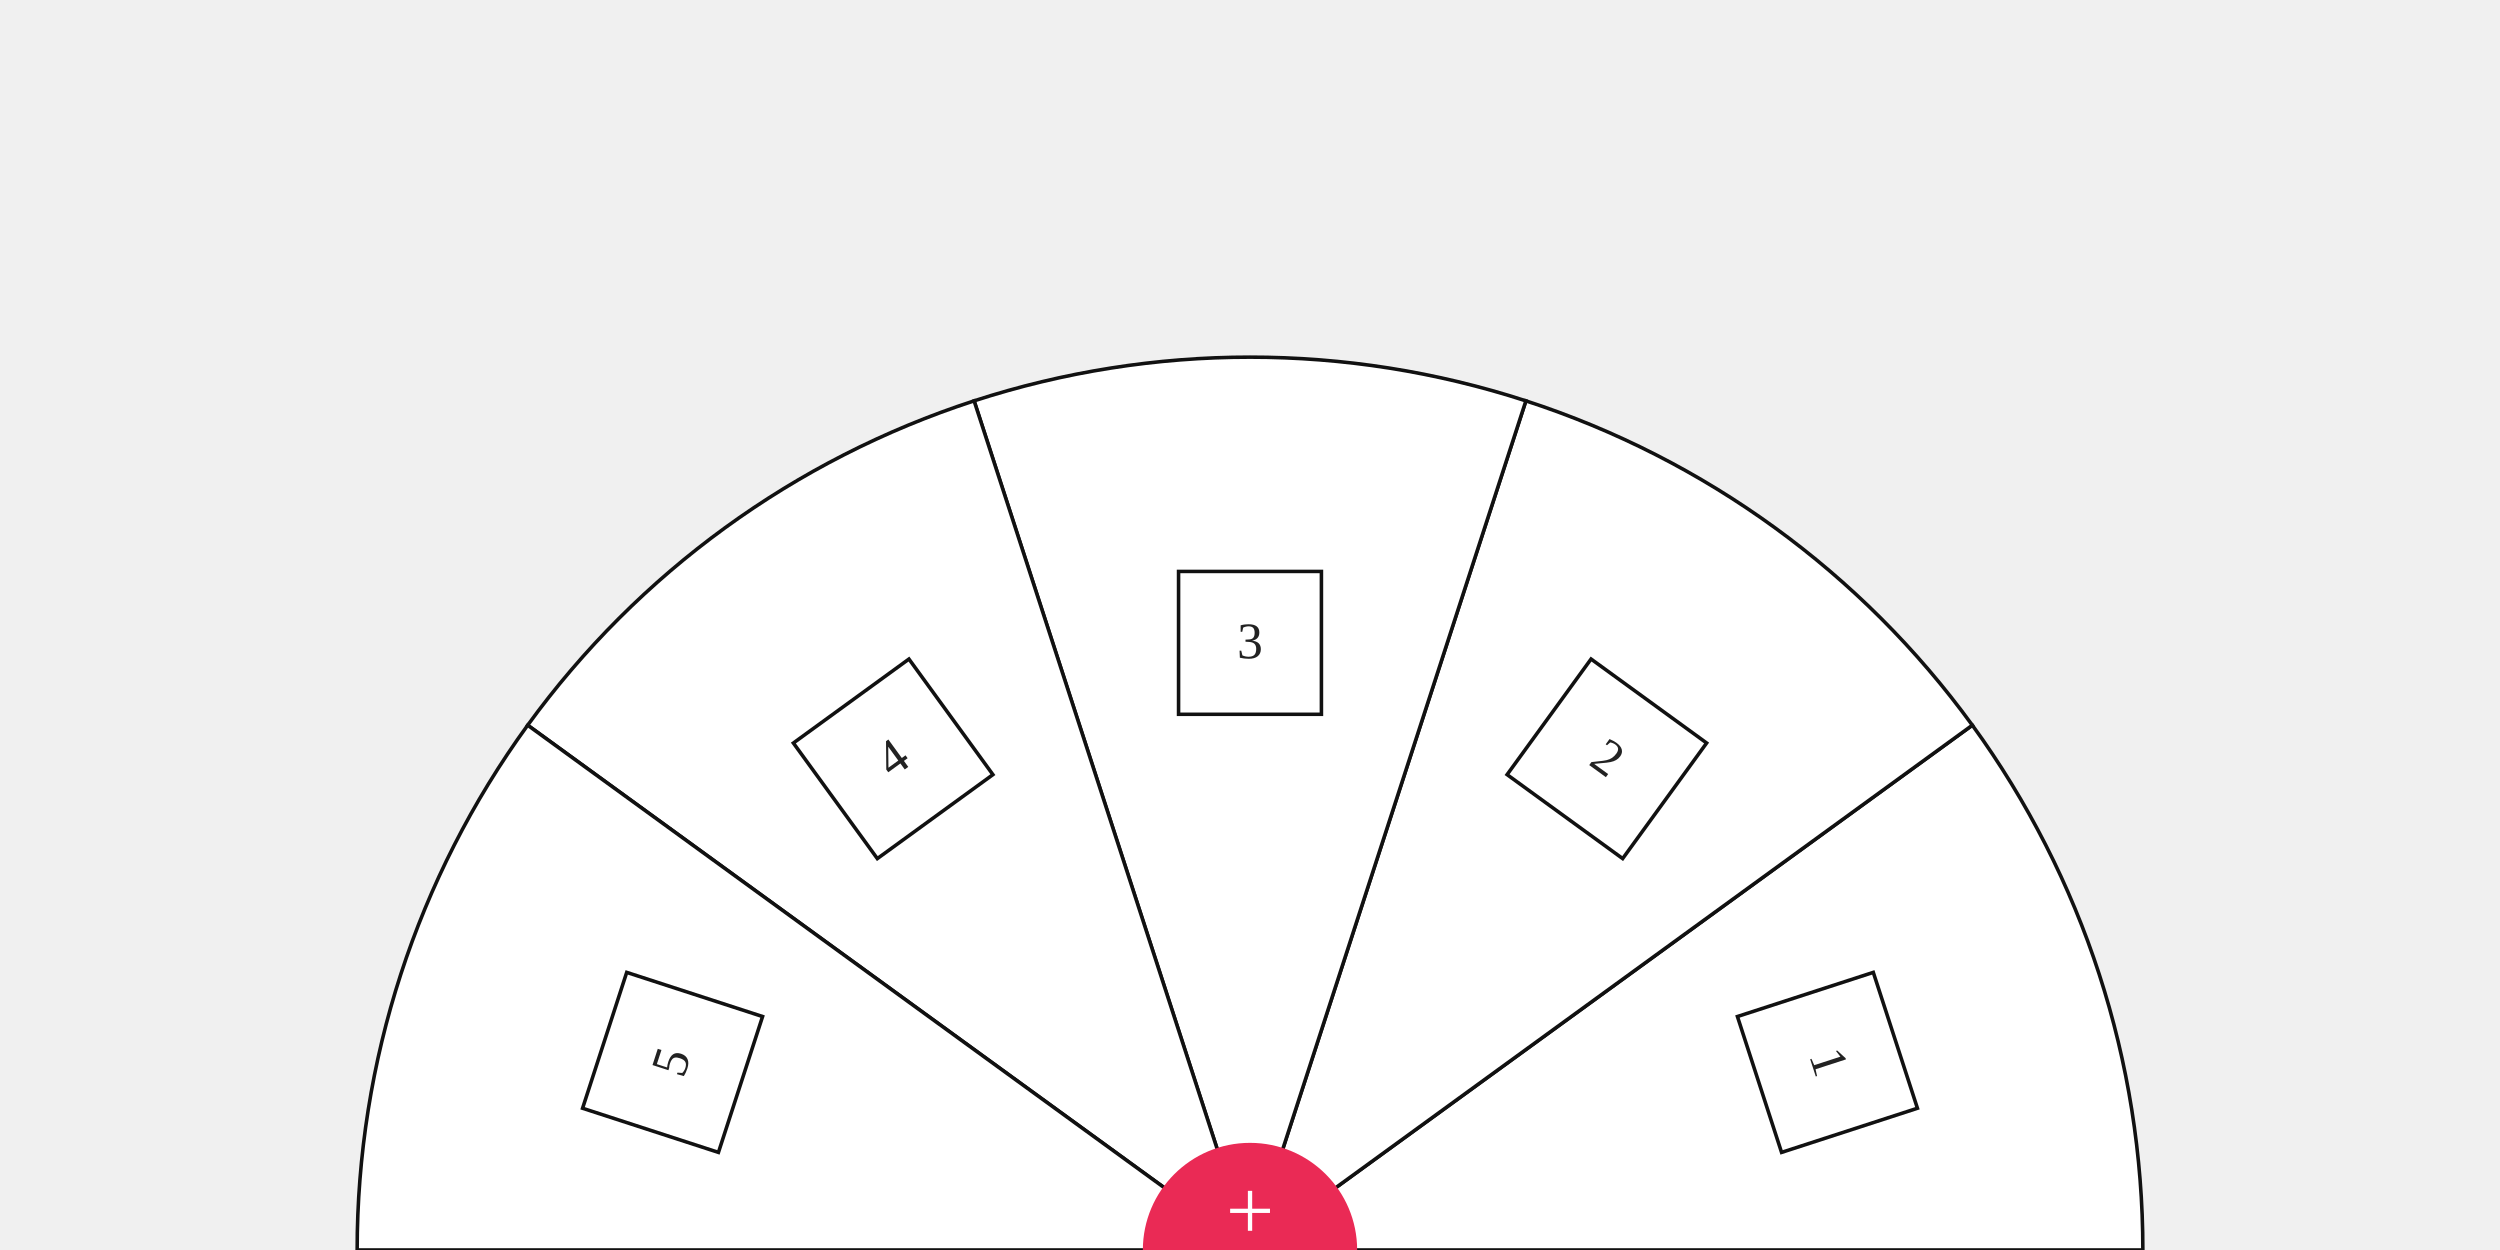
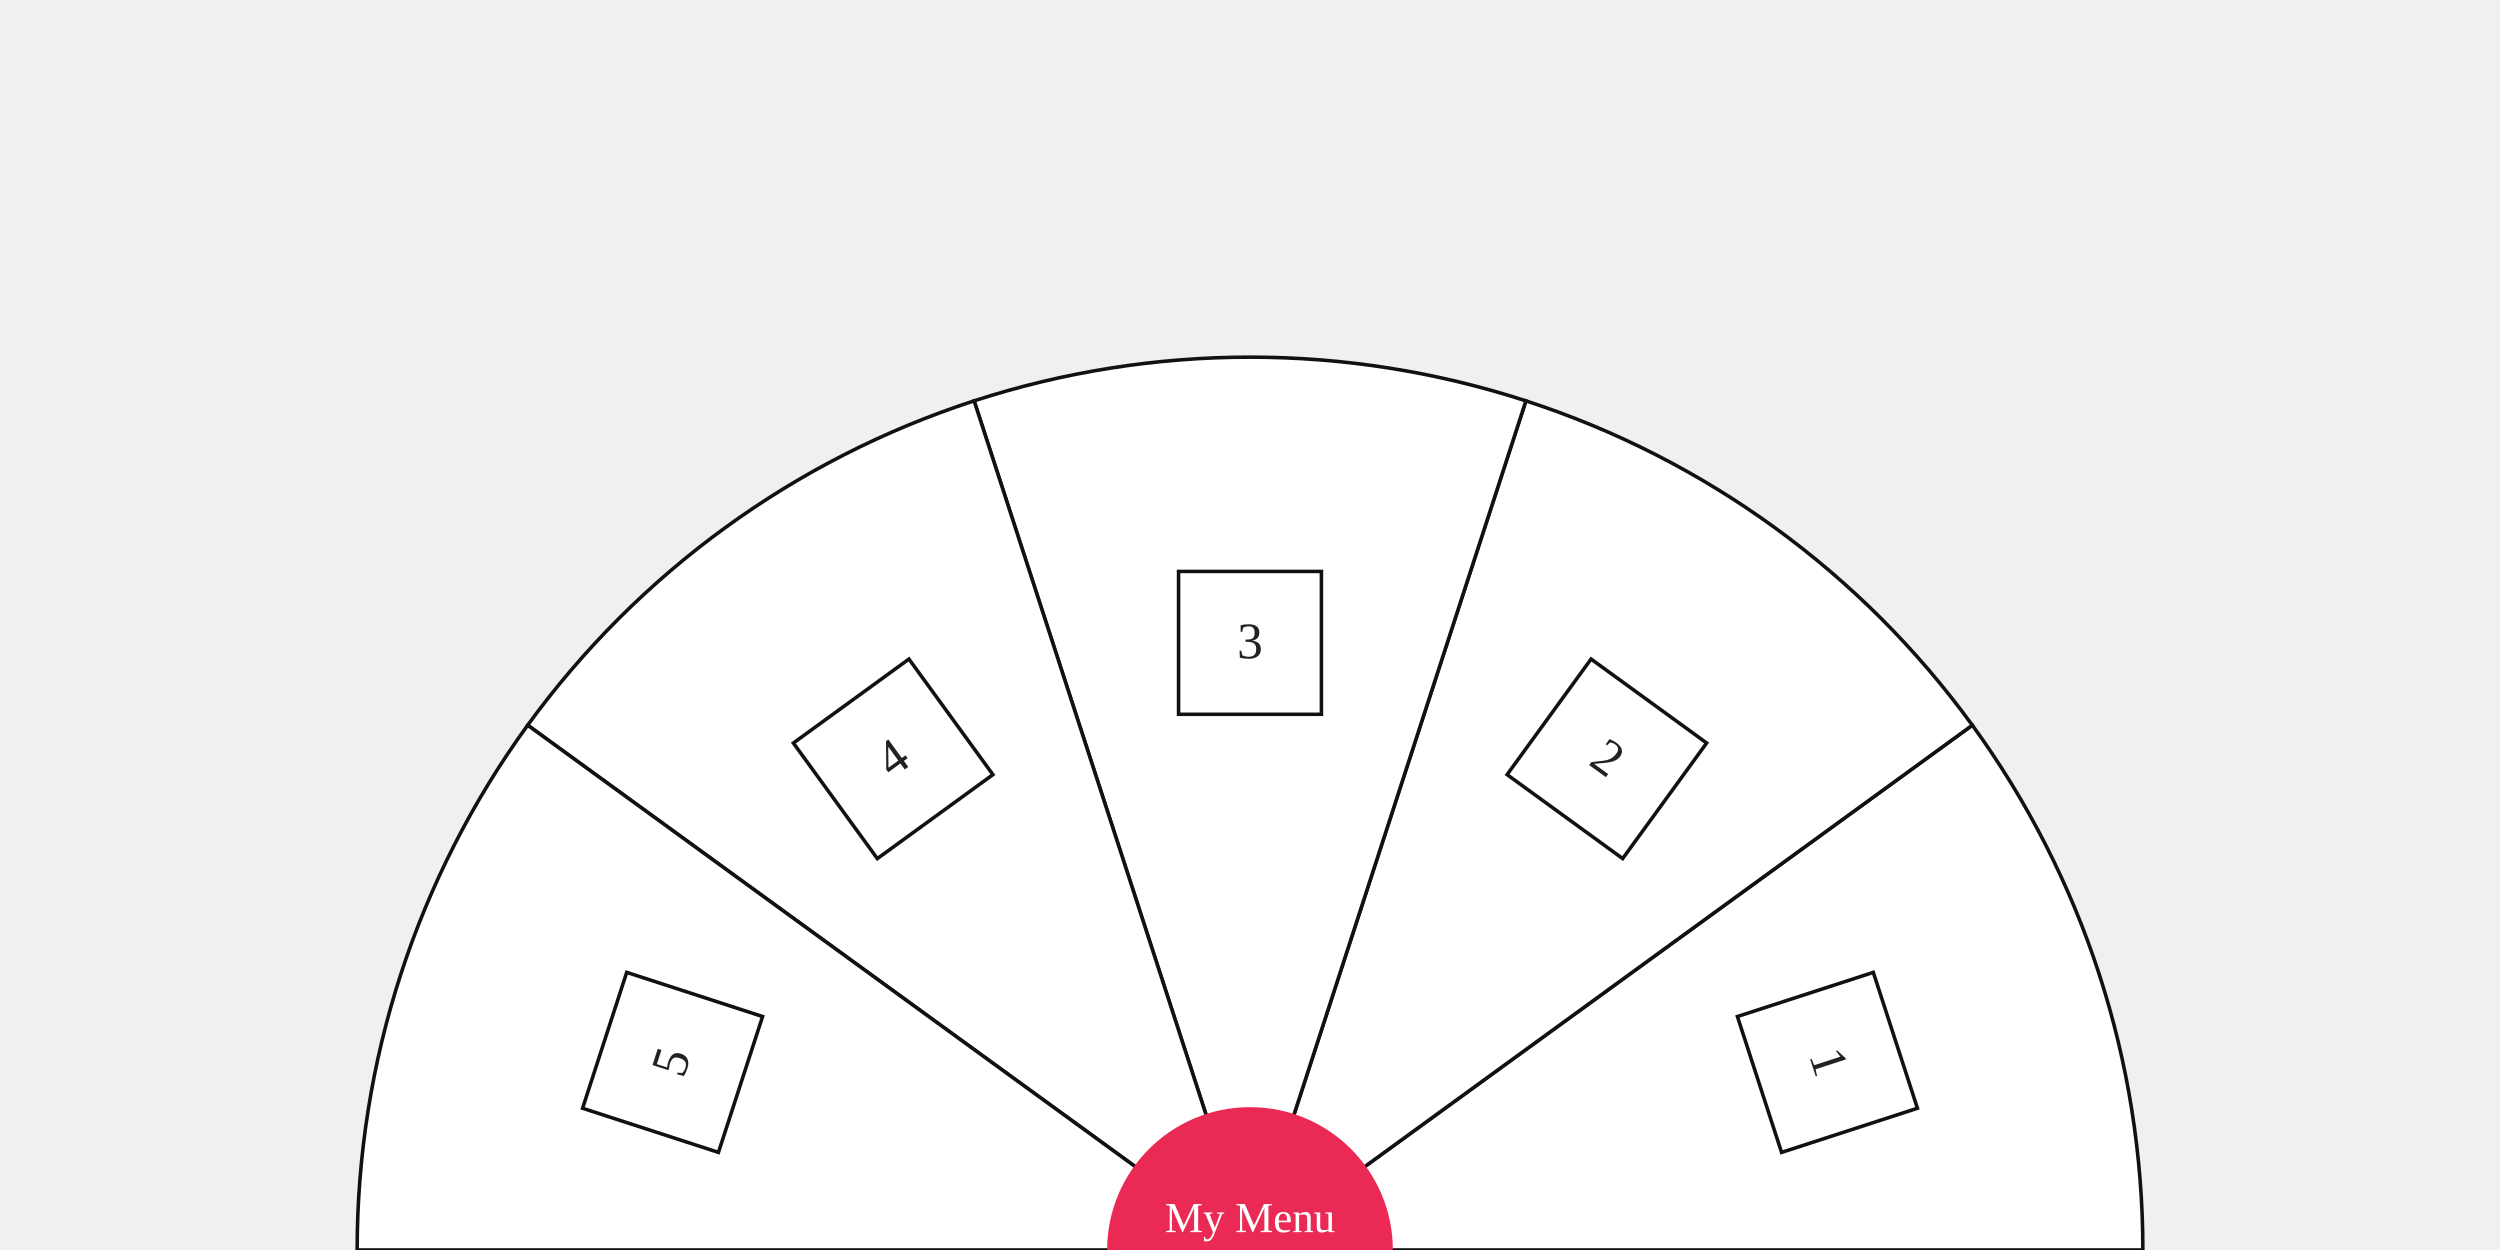
<svg xmlns="http://www.w3.org/2000/svg" xmlns:xlink="http://www.w3.org/1999/xlink" viewBox="-100 -100 700 350" id="menu">
  <style>
    #menu {
      display: block;
      margin: 0 auto;
      /*overflow: visible;*/ /* uncomment this if you are using bouncing animations*/
    }

    a {
      cursor: pointer; /* SVG &lt;a&gt; elements don't get this by default, so you need to explicitly set it */
      outline: none;
    }

    /* You can change these default styles any way you want */

    .item .sector {
      transition: all .1s linear;
      fill: #fff;
      stroke: #111;
    }


    .item:hover .sector, .item:focus .sector {
      fill: #eee;
    }

    .menu-trigger {
      fill: #EA2A55;
      pointer-events: auto; /* KEEP THIS to make sure it stays clickable even when SVG's pointer events is disabled */
    }

    .menu-trigger:hover, .menu-trigger:focus {
      cursor: pointer;
    }
    symbol {
      overflow: visible; /* KEEP THIS so that text will not get cut off it it is wider than the icon width */
    }
  </style>
  <g id="symbolsContainer">
    <symbol class="icon icon-" id="icon-1" viewBox="0 0 40 40">
      <rect fill="none" stroke="#111" stroke-width="1" width="100%" height="100%" />
      <text fill="#222" x="50%" y="50%" dy=".3em" text-anchor="middle" font-size="1.2em">1</text>
    </symbol>
    <symbol class="icon icon-" id="icon-2" viewBox="0 0 40 40">
      <rect fill="none" stroke="#111" stroke-width="1" width="100%" height="100%" />
      <text fill="#222" x="50%" y="50%" dy=".3em" text-anchor="middle" font-size="1.2em">2</text>
    </symbol>
    <symbol class="icon icon-" id="icon-3" viewBox="0 0 40 40">
      <rect fill="none" stroke="#111" stroke-width="1" width="100%" height="100%" />
      <text fill="#222" x="50%" y="50%" dy=".3em" text-anchor="middle" font-size="1.2em">3</text>
    </symbol>
    <symbol class="icon icon-" id="icon-4" viewBox="0 0 40 40">
      <rect fill="none" stroke="#111" stroke-width="1" width="100%" height="100%" />
      <text fill="#222" x="50%" y="50%" dy=".3em" text-anchor="middle" font-size="1.2em">4</text>
    </symbol>
    <symbol class="icon icon-" id="icon-5" viewBox="0 0 40 40">
      <rect fill="none" stroke="#111" stroke-width="1" width="100%" height="100%" />
      <text fill="#222" x="50%" y="50%" dy=".3em" text-anchor="middle" font-size="1.2em">5</text>
    </symbol>
  </g>
  <g id="itemsContainer">
    <a class="item" id="item-1" xlink:href="" href="" xlink:title="" role="link" tabindex="0" xlink:target="_parent" target="_parent" transform="matrix(1,0,0,1,0,0)" data-svg-origin="250 250">
      <path fill="none" stroke="#111" stroke-width="1" class="sector" d="M250,250 l250,0 A250,250 0 0,0 452.254,103.054 z" />
      <use xlink:href="#icon-1" href="#icon-1" width="40" height="40" x="391.68" y="177.467" transform="rotate(72 411.6796 197.4671)" />
    </a>
    <a class="item" id="item-2" xlink:href="" href="" xlink:title="" role="link" tabindex="0" xlink:target="_parent" target="_parent" transform="matrix(0.80901,-0.58778,0.58778,0.80901,-99.20056,194.6921)" data-svg-origin="250 250">
      <path fill="none" stroke="#111" stroke-width="1" class="sector" d="M250,250 l250,0 A250,250 0 0,0 452.254,103.054 z" />
      <use xlink:href="#icon-2" href="#icon-2" width="40" height="40" x="391.68" y="177.467" transform="rotate(72 411.6796 197.4671)" />
    </a>
    <a class="item" id="item-3" xlink:href="" href="" xlink:title="" role="link" tabindex="0" xlink:target="_parent" target="_parent" transform="matrix(0.30901,-0.95105,0.95105,0.30901,-65.01838,410.5099)" data-svg-origin="250 250">
      <path fill="none" stroke="#111" stroke-width="1" class="sector" d="M250,250 l250,0 A250,250 0 0,0 452.254,103.054 z" />
      <use xlink:href="#icon-3" href="#icon-3" width="40" height="40" x="391.68" y="177.467" transform="rotate(72 411.6796 197.4671)" />
    </a>
    <a class="item" id="item-4" xlink:href="" href="" xlink:title="" role="link" tabindex="0" xlink:target="_parent" target="_parent" transform="matrix(-0.30901,-0.95105,0.95105,-0.30901,89.49012,565.0184)" data-svg-origin="250 250">
      <path fill="none" stroke="#111" stroke-width="1" class="sector" d="M250,250 l250,0 A250,250 0 0,0 452.254,103.054 z" />
      <use xlink:href="#icon-4" href="#icon-4" width="40" height="40" x="391.68" y="177.467" transform="rotate(72 411.6796 197.4671)" />
    </a>
    <a class="item" id="item-5" xlink:href="" href="" xlink:title="" role="link" tabindex="0" xlink:target="_parent" target="_parent" transform="matrix(-0.80901,-0.58778,0.58778,-0.80901,305.3079,599.2006)" data-svg-origin="250 250">
      <path fill="none" stroke="#111" stroke-width="1" class="sector" d="M250,250 l250,0 A250,250 0 0,0 452.254,103.054 z" />
      <use xlink:href="#icon-5" href="#icon-5" width="40" height="40" x="391.68" y="177.467" transform="rotate(72 411.6796 197.4671)" />
    </a>
  </g>
  <g id="trigger" class="trigger menu-trigger" role="button">
-     <circle cx="250" cy="250" r="30" />
-     <text id="label" text-anchor="middle" x="250" y="247" fill="#fff" font-size="2em">+</text>
+     <circle cx="250" cy="250" r="40" />
+     <text id="label" text-anchor="middle" x="250" y="245" fill="#fff" font-size="1em">My Menu</text>
  </g>
</svg>
